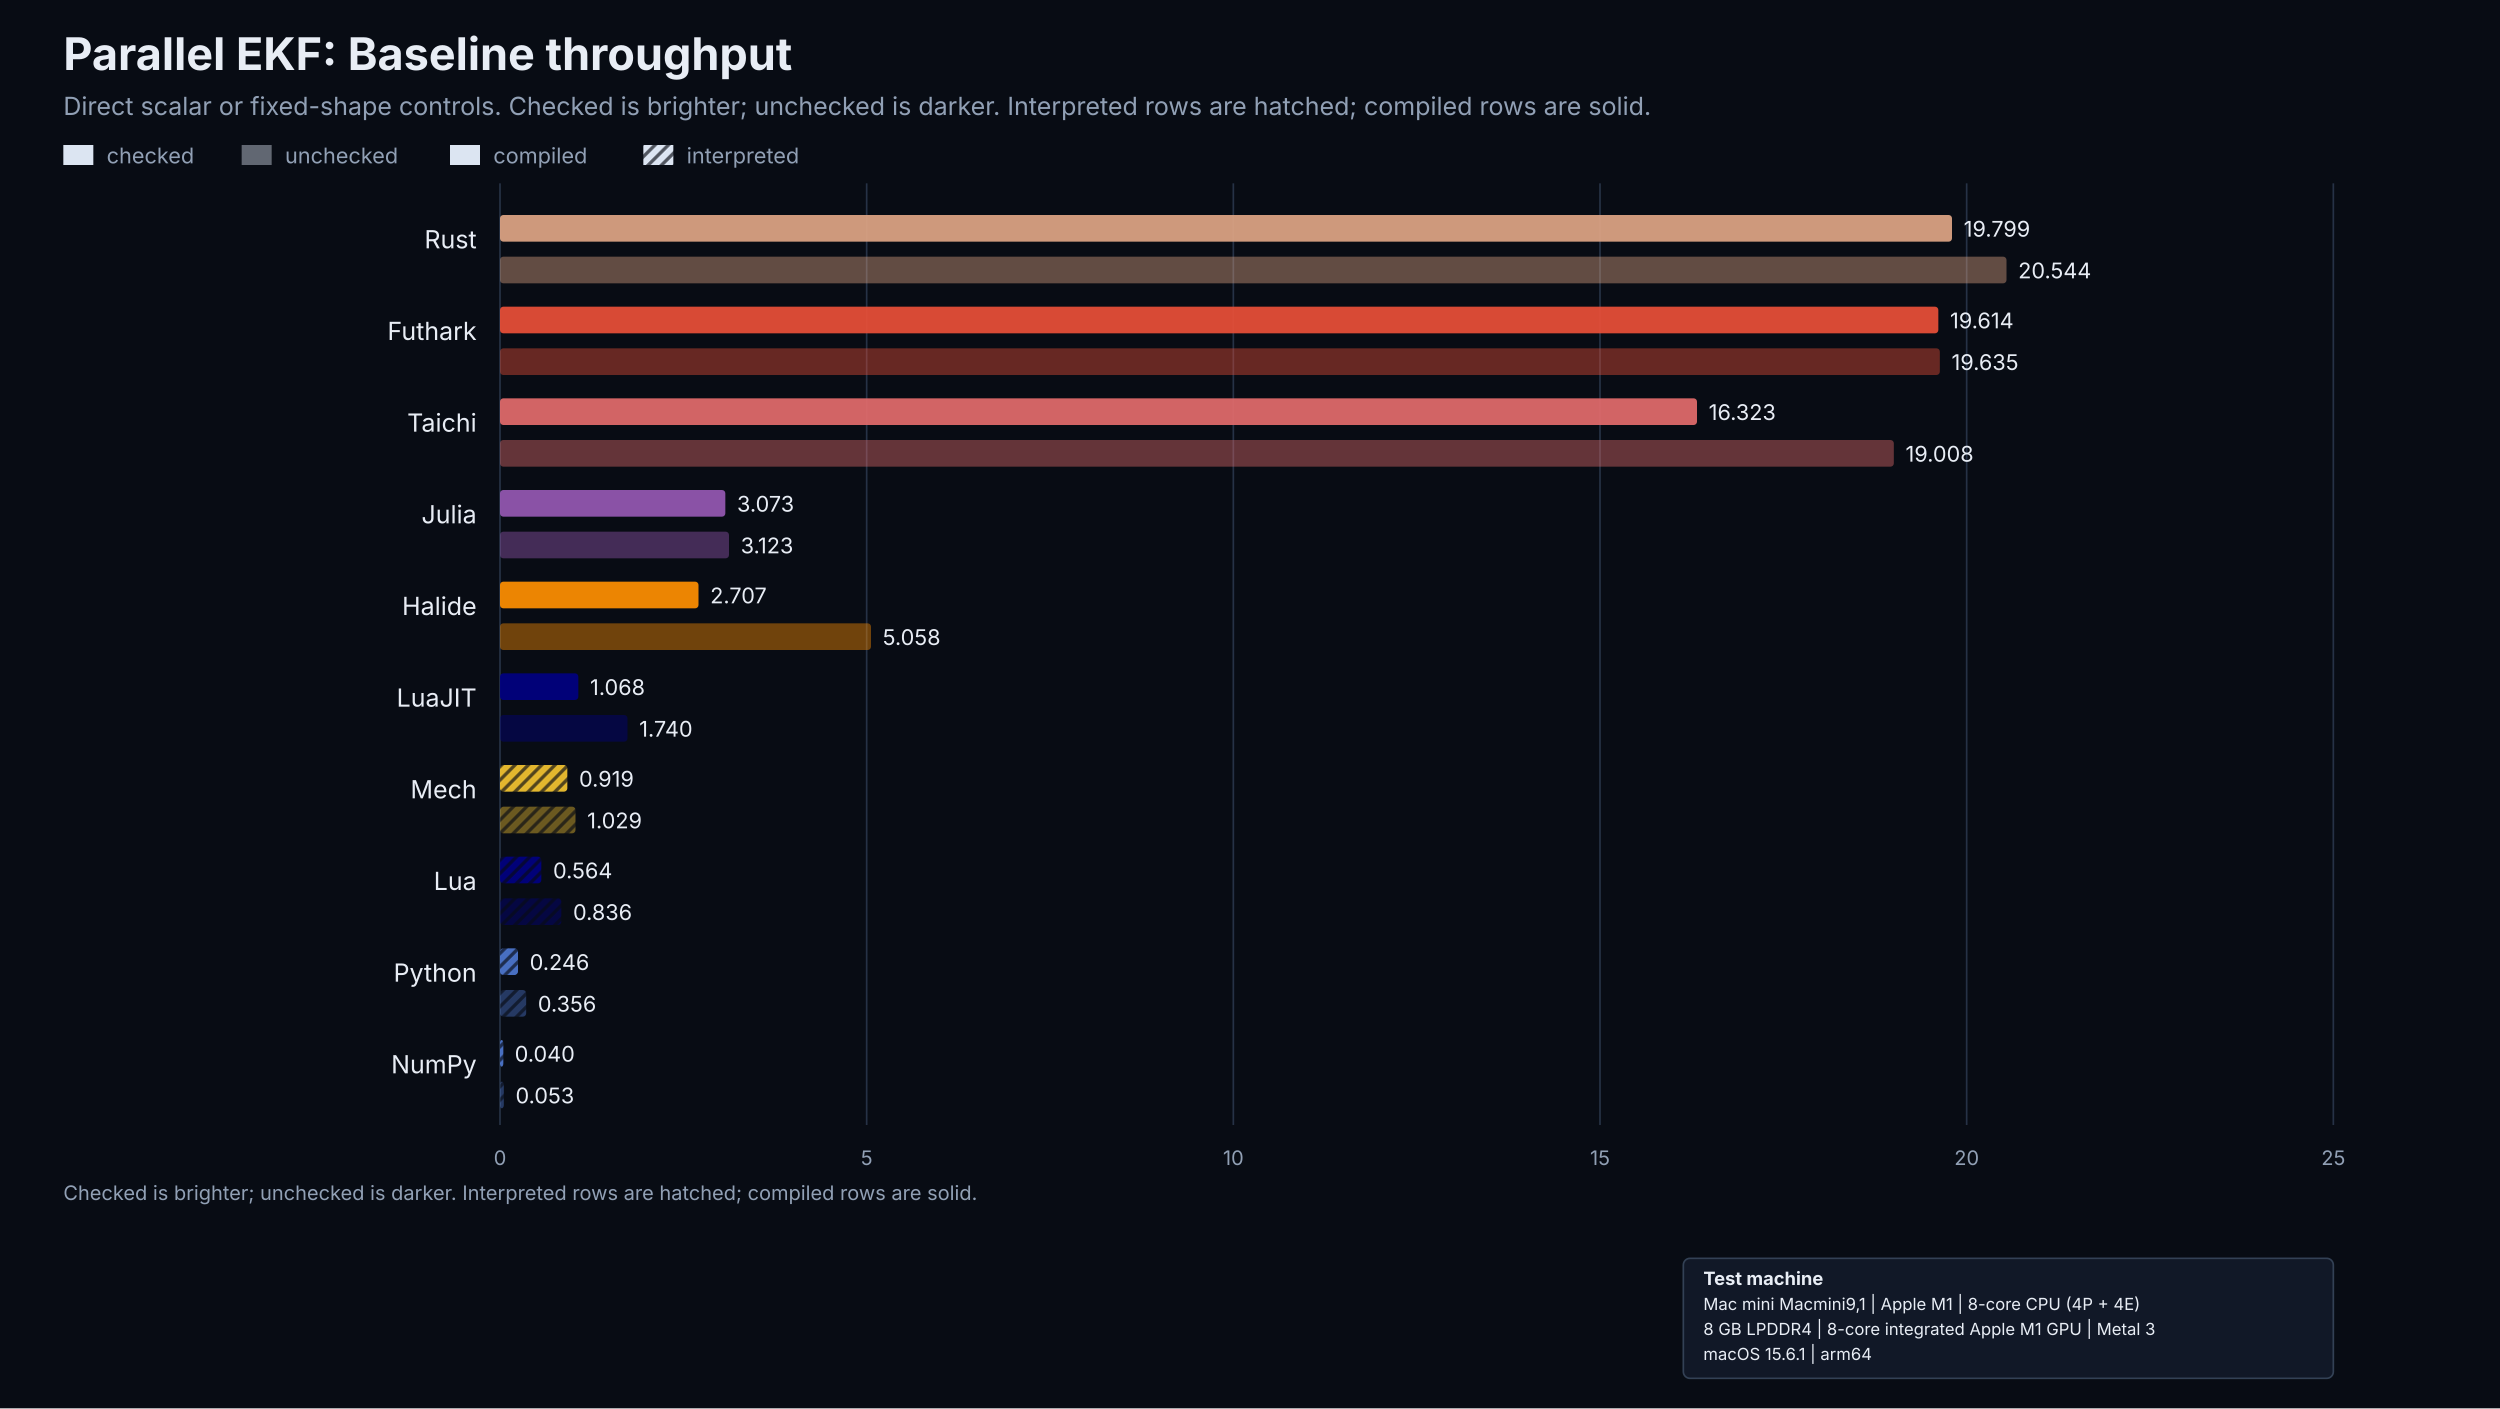
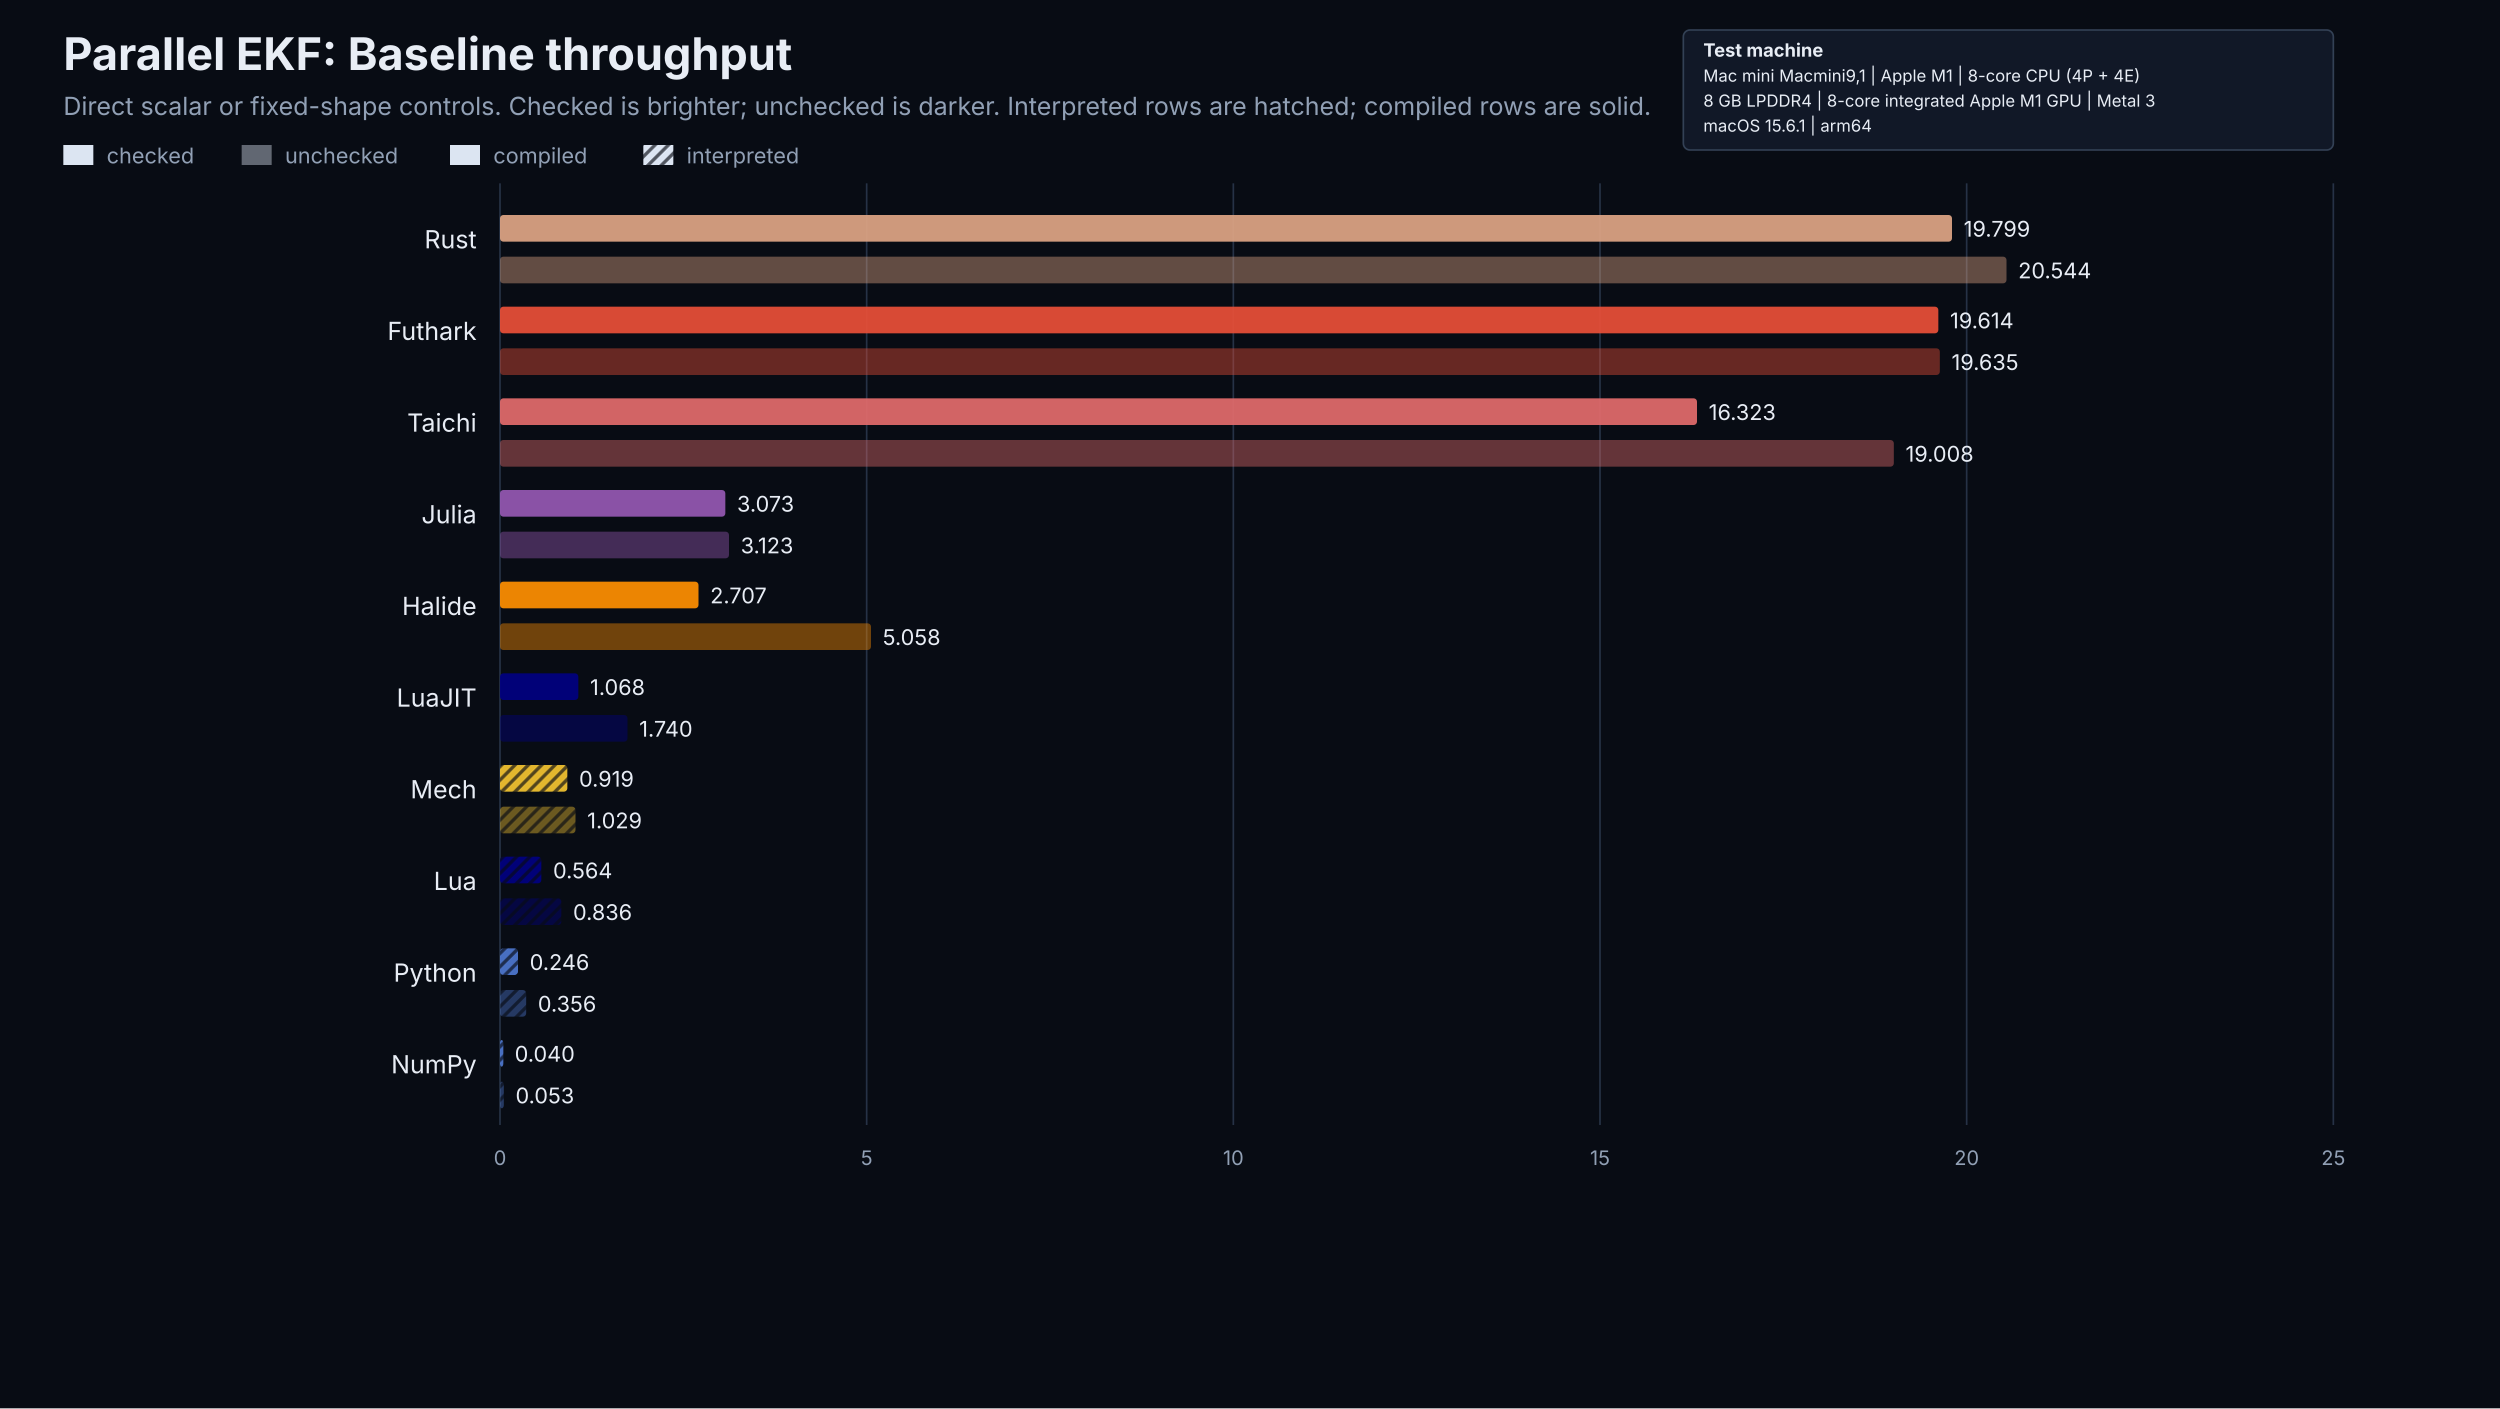
<svg xmlns="http://www.w3.org/2000/svg" width="1500" height="845" viewBox="0 0 1500 845">
  <rect width="100%" height="100%" fill="#080c14" />
  <style>text{font-family:-apple-system,BlinkMacSystemFont,"Segoe UI",sans-serif;fill:#e8edf5}.muted{fill:#91a0b5}.grid{stroke:#263246;stroke-width:1}.label{font-size:15px}.value{font-size:13px;font-variant-numeric:tabular-nums}</style>
  <text x="38" y="42" font-size="27" font-weight="700">Parallel EKF: Baseline throughput</text>
  <text x="38" y="69" class="muted" font-size="15">Direct scalar or fixed-shape controls. Checked is brighter; unchecked is darker. Interpreted rows are hatched; compiled rows are solid.</text>
  <defs>
    <pattern id="baseline-interpreted-key" patternUnits="userSpaceOnUse" width="8" height="8">
      <rect width="8" height="8" fill="#dce5f2" />
      <path d="M-2,2 L2,-2 M0,8 L8,0 M6,10 L10,6" stroke="#080c14" stroke-width="2" stroke-opacity="0.65" />
    </pattern>
    <pattern id="baseline-interpreted-lua" patternUnits="userSpaceOnUse" width="8" height="8">
      <rect width="8" height="8" fill="#000080" />
      <path d="M-2,2 L2,-2 M0,8 L8,0 M6,10 L10,6" stroke="#080c14" stroke-width="2" stroke-opacity="0.65" />
    </pattern>
    <pattern id="baseline-interpreted-mech" patternUnits="userSpaceOnUse" width="8" height="8">
      <rect width="8" height="8" fill="#f4c430" />
      <path d="M-2,2 L2,-2 M0,8 L8,0 M6,10 L10,6" stroke="#080c14" stroke-width="2" stroke-opacity="0.65" />
    </pattern>
    <pattern id="baseline-interpreted-numpy" patternUnits="userSpaceOnUse" width="8" height="8">
      <rect width="8" height="8" fill="#4d77cf" />
      <path d="M-2,2 L2,-2 M0,8 L8,0 M6,10 L10,6" stroke="#080c14" stroke-width="2" stroke-opacity="0.65" />
    </pattern>
    <pattern id="baseline-interpreted-python" patternUnits="userSpaceOnUse" width="8" height="8">
      <rect width="8" height="8" fill="#4d77cf" />
      <path d="M-2,2 L2,-2 M0,8 L8,0 M6,10 L10,6" stroke="#080c14" stroke-width="2" stroke-opacity="0.65" />
    </pattern>
  </defs>
  <rect x="38" y="87" width="18" height="12" fill="#dce5f2" />
  <text x="64" y="98" class="muted" font-size="13">checked</text>
  <rect x="145" y="87" width="18" height="12" fill="#dce5f2" opacity="0.42" />
  <text x="171" y="98" class="muted" font-size="13">unchecked</text>
  <rect x="270" y="87" width="18" height="12" fill="#dce5f2" />
  <text x="296" y="98" class="muted" font-size="13">compiled</text>
  <rect x="386" y="87" width="18" height="12" fill="url(#baseline-interpreted-key)" />
  <text x="412" y="98" class="muted" font-size="13">interpreted</text>
  <line x1="300.0" y1="110" x2="300.0" y2="675" class="grid" />
  <text x="300.0" y="699" text-anchor="middle" class="muted" font-size="12">0</text>
  <line x1="520.0" y1="110" x2="520.0" y2="675" class="grid" />
  <text x="520.0" y="699" text-anchor="middle" class="muted" font-size="12">5</text>
  <line x1="740.0" y1="110" x2="740.0" y2="675" class="grid" />
  <text x="740.0" y="699" text-anchor="middle" class="muted" font-size="12">10</text>
  <line x1="960.0" y1="110" x2="960.0" y2="675" class="grid" />
  <text x="960.0" y="699" text-anchor="middle" class="muted" font-size="12">15</text>
  <line x1="1180.0" y1="110" x2="1180.0" y2="675" class="grid" />
  <text x="1180.0" y="699" text-anchor="middle" class="muted" font-size="12">20</text>
  <line x1="1400.0" y1="110" x2="1400.0" y2="675" class="grid" />
  <text x="1400.0" y="699" text-anchor="middle" class="muted" font-size="12">25</text>
  <text x="286" y="149" text-anchor="end" class="label">Rust</text>
  <rect x="300" y="129" width="871.2" height="16" rx="2" fill="#dea584" opacity="0.92" />
  <text x="1178.2" y="142" class="value">19.799</text>
  <rect x="300" y="154" width="903.9" height="16" rx="2" fill="#dea584" opacity="0.42" />
  <text x="1210.9" y="167" class="value">20.544</text>
  <text x="286" y="204" text-anchor="end" class="label">Futhark</text>
  <rect x="300" y="184" width="863.0" height="16" rx="2" fill="#e94f37" opacity="0.92" />
  <text x="1170.0" y="197" class="value">19.614</text>
  <rect x="300" y="209" width="863.9" height="16" rx="2" fill="#e94f37" opacity="0.42" />
  <text x="1170.9" y="222" class="value">19.635</text>
  <text x="286" y="259" text-anchor="end" class="label">Taichi</text>
  <rect x="300" y="239" width="718.2" height="16" rx="2" fill="#e36b6b" opacity="0.92" />
  <text x="1025.2" y="252" class="value">16.323</text>
  <rect x="300" y="264" width="836.3" height="16" rx="2" fill="#e36b6b" opacity="0.42" />
  <text x="1143.3" y="277" class="value">19.008</text>
  <text x="286" y="314" text-anchor="end" class="label">Julia</text>
  <rect x="300" y="294" width="135.2" height="16" rx="2" fill="#9558b2" opacity="0.92" />
  <text x="442.2" y="307" class="value">3.073</text>
  <rect x="300" y="319" width="137.4" height="16" rx="2" fill="#9558b2" opacity="0.42" />
  <text x="444.4" y="332" class="value">3.123</text>
  <text x="286" y="369" text-anchor="end" class="label">Halide</text>
  <rect x="300" y="349" width="119.1" height="16" rx="2" fill="#ff8f00" opacity="0.92" />
  <text x="426.1" y="362" class="value">2.707</text>
  <rect x="300" y="374" width="222.6" height="16" rx="2" fill="#ff8f00" opacity="0.42" />
  <text x="529.6" y="387" class="value">5.058</text>
  <text x="286" y="424" text-anchor="end" class="label">LuaJIT</text>
  <rect x="300" y="404" width="47.0" height="16" rx="2" fill="#000080" opacity="0.92" />
  <text x="354.0" y="417" class="value">1.068</text>
  <rect x="300" y="429" width="76.5" height="16" rx="2" fill="#000080" opacity="0.42" />
  <text x="383.5" y="442" class="value">1.740</text>
  <text x="286" y="479" text-anchor="end" class="label">Mech</text>
  <rect x="300" y="459" width="40.4" height="16" rx="2" fill="url(#baseline-interpreted-mech)" opacity="0.92" />
  <text x="347.4" y="472" class="value">0.919</text>
  <rect x="300" y="484" width="45.3" height="16" rx="2" fill="url(#baseline-interpreted-mech)" opacity="0.42" />
  <text x="352.3" y="497" class="value">1.029</text>
  <text x="286" y="534" text-anchor="end" class="label">Lua</text>
  <rect x="300" y="514" width="24.8" height="16" rx="2" fill="url(#baseline-interpreted-lua)" opacity="0.92" />
  <text x="331.8" y="527" class="value">0.564</text>
  <rect x="300" y="539" width="36.8" height="16" rx="2" fill="url(#baseline-interpreted-lua)" opacity="0.42" />
  <text x="343.8" y="552" class="value">0.836</text>
  <text x="286" y="589" text-anchor="end" class="label">Python</text>
  <rect x="300" y="569" width="10.8" height="16" rx="2" fill="url(#baseline-interpreted-python)" opacity="0.92" />
  <text x="317.8" y="582" class="value">0.246</text>
  <rect x="300" y="594" width="15.7" height="16" rx="2" fill="url(#baseline-interpreted-python)" opacity="0.42" />
  <text x="322.7" y="607" class="value">0.356</text>
  <text x="286" y="644" text-anchor="end" class="label">NumPy</text>
  <rect x="300" y="624" width="2.0" height="16" rx="2" fill="url(#baseline-interpreted-numpy)" opacity="0.92" />
  <text x="308.8" y="637" class="value">0.040</text>
  <rect x="300" y="649" width="2.3" height="16" rx="2" fill="url(#baseline-interpreted-numpy)" opacity="0.42" />
  <text x="309.3" y="662" class="value">0.053</text>
-   <text x="38" y="720" class="muted" font-size="12">Checked is brighter; unchecked is darker. Interpreted rows are hatched; compiled rows are solid.</text>
  <g aria-label="Test machine">
-     <rect x="1010" y="755" width="390" height="72" rx="4" fill="#111827" stroke="#334155" />
-     <text x="1022" y="771" fill="#e8edf5" font-size="11" font-weight="700">Test machine</text>
-     <text x="1022" y="786" fill="#91a0b5" font-size="10">Mac mini Macmini9,1 | Apple M1 | 8-core CPU (4P + 4E)</text>
-     <text x="1022" y="801" fill="#91a0b5" font-size="10">8 GB LPDDR4 | 8-core integrated Apple M1 GPU | Metal 3</text>
-     <text x="1022" y="816" fill="#91a0b5" font-size="10">macOS 15.6.1 | arm64</text>
+     <rect x="1010" y="18" width="390" height="72" rx="4" fill="#111827" stroke="#334155" />
+     <text x="1022" y="34" fill="#e8edf5" font-size="11" font-weight="700">Test machine</text>
+     <text x="1022" y="49" fill="#91a0b5" font-size="10">Mac mini Macmini9,1 | Apple M1 | 8-core CPU (4P + 4E)</text>
+     <text x="1022" y="64" fill="#91a0b5" font-size="10">8 GB LPDDR4 | 8-core integrated Apple M1 GPU | Metal 3</text>
+     <text x="1022" y="79" fill="#91a0b5" font-size="10">macOS 15.6.1 | arm64</text>
  </g>
</svg>
